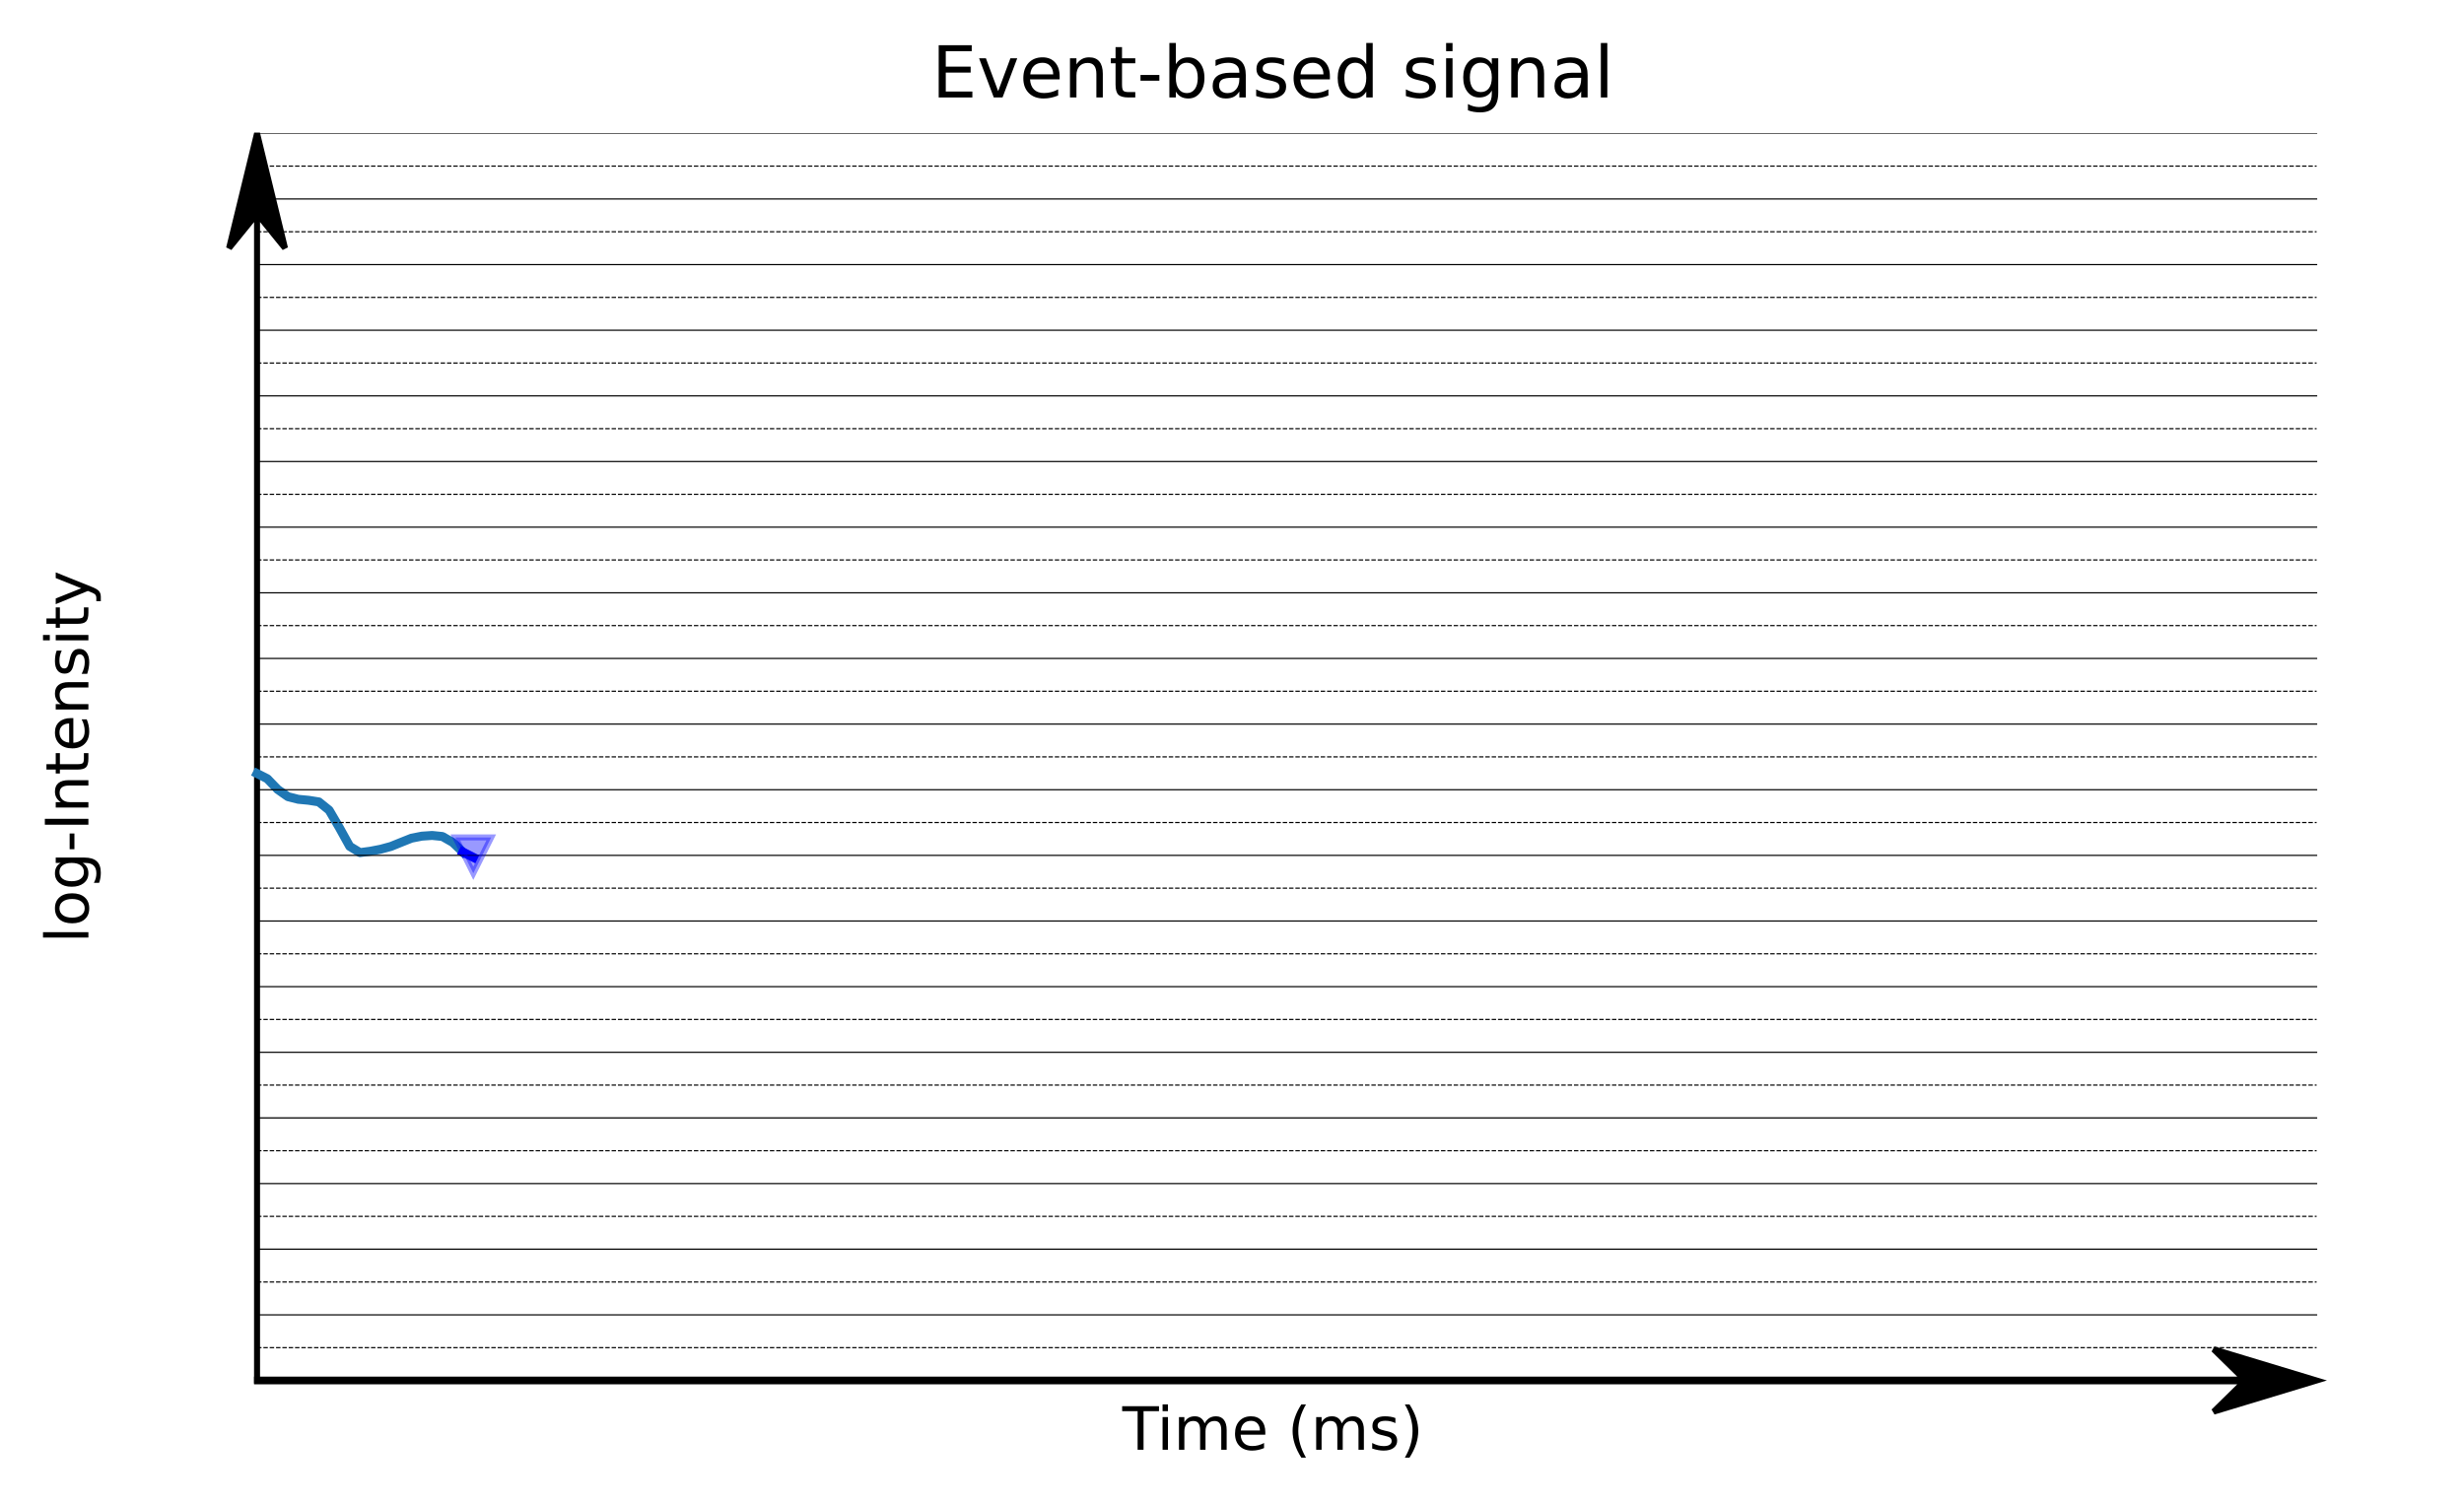
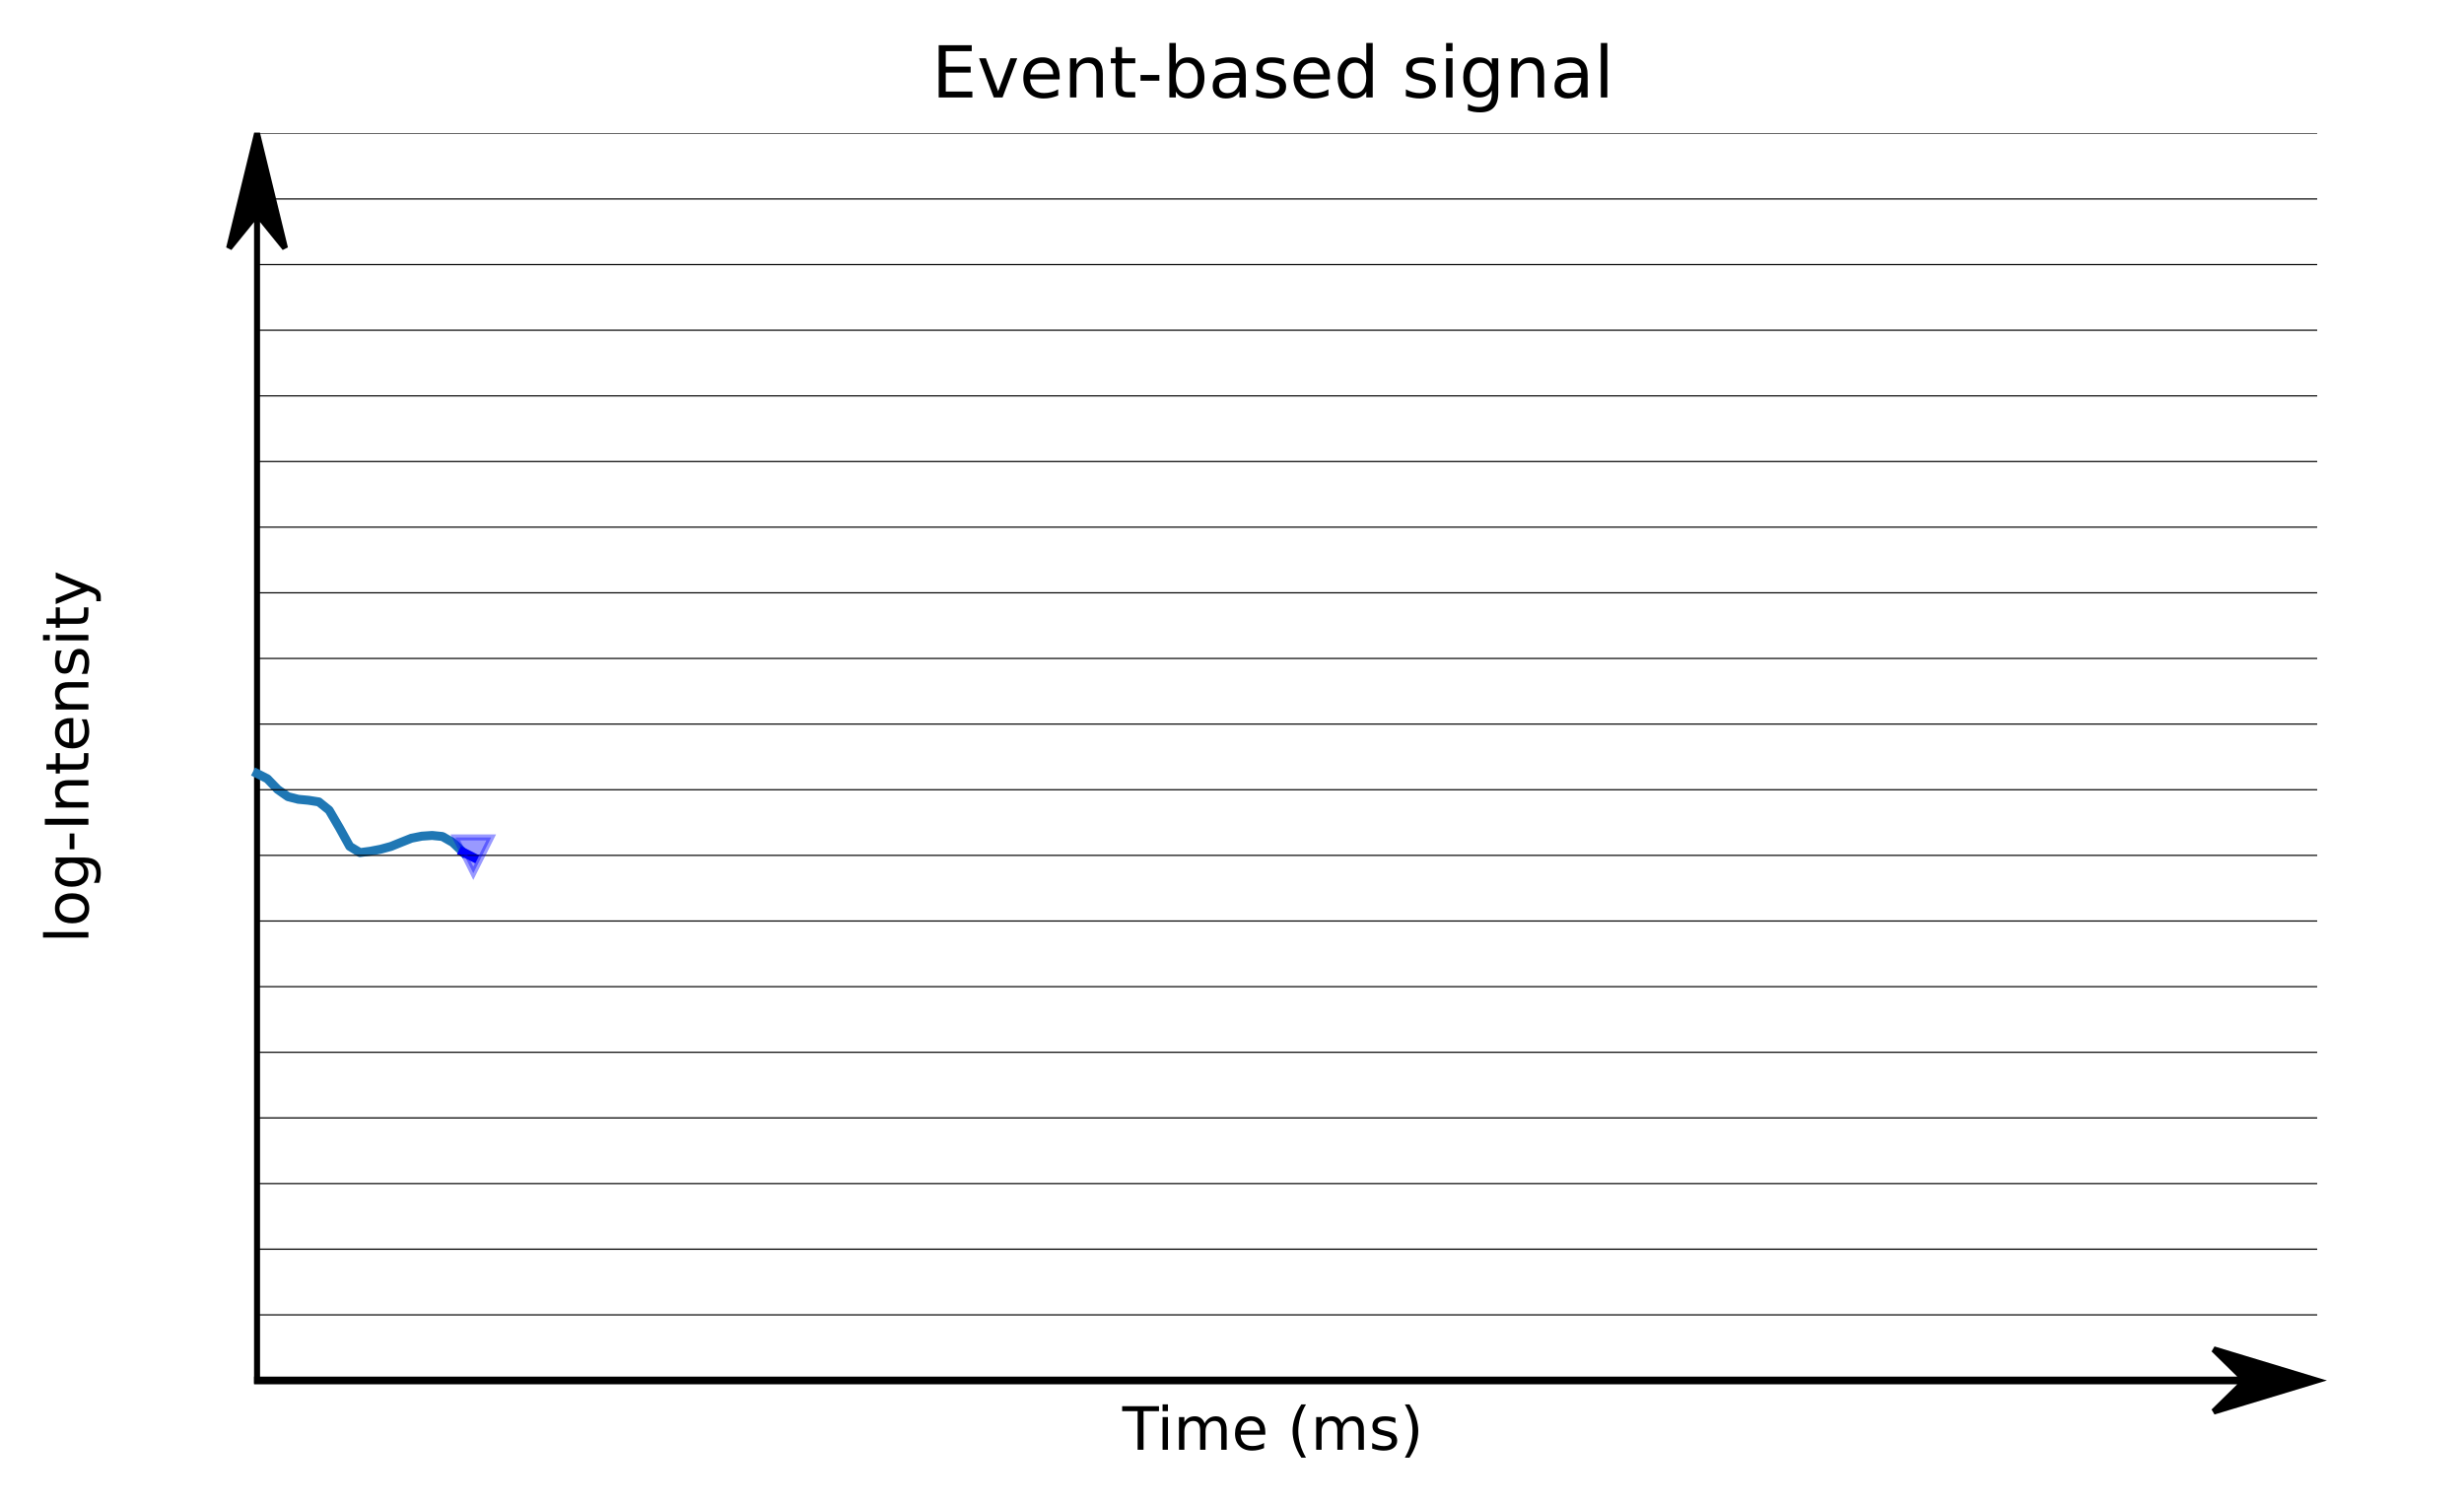
<svg xmlns="http://www.w3.org/2000/svg" xmlns:xlink="http://www.w3.org/1999/xlink" width="412.523pt" height="251.996pt" viewBox="0 0 412.523 251.996" version="1.1">
  <defs>
    <style type="text/css">*{stroke-linejoin: round; stroke-linecap: butt}</style>
  </defs>
  <g id="figure_1">
    <g id="patch_1">
      <path d="M 0 251.996  L 412.523 251.996  L 412.523 0  L 0 0  L 0 251.996  z " style="fill: none" />
    </g>
    <g id="axes_1">
      <g id="patch_2">
        <path d="M 20.878 231.118  L 405.323 231.118  L 405.323 22.318  L 20.878 22.318  L 20.878 231.118  z " style="fill: none" />
      </g>
      <g id="patch_3">
        <path d="M 387.848 231.118  L 370.608 236.338  L 375.78 231.263  L 43.035 231.263  L 43.035 230.973  L 375.78 230.973  L 370.608 225.898  z " style="stroke: #000000; stroke-linejoin: miter" />
      </g>
      <g id="patch_4">
        <path d="M 43.035 22.318  L 47.717 41.54  L 43.036 35.774  L 43.036 231.118  L 43.034 231.118  L 43.034 35.774  L 38.353 41.54  z " style="stroke: #000000; stroke-linejoin: miter" />
      </g>
      <g id="matplotlib.axis_1">
        <g id="text_1">
          <g transform="translate(187.9013 242.7166) scale(0.1 -0.1)">
            <defs>
              <path id="DejaVuSans-54" d="M -19 4666  L 3928 4666  L 3928 4134  L 2272 4134  L 2272 0  L 1638 0  L 1638 4134  L -19 4134  L -19 4666  z " transform="scale(0.015625)" />
              <path id="DejaVuSans-69" d="M 603 3500  L 1178 3500  L 1178 0  L 603 0  L 603 3500  z M 603 4863  L 1178 4863  L 1178 4134  L 603 4134  L 603 4863  z " transform="scale(0.015625)" />
              <path id="DejaVuSans-6d" d="M 3328 2828  Q 3544 3216 3844 3400  Q 4144 3584 4550 3584  Q 5097 3584 5394 3201  Q 5691 2819 5691 2113  L 5691 0  L 5113 0  L 5113 2094  Q 5113 2597 4934 2840  Q 4756 3084 4391 3084  Q 3944 3084 3684 2787  Q 3425 2491 3425 1978  L 3425 0  L 2847 0  L 2847 2094  Q 2847 2600 2669 2842  Q 2491 3084 2119 3084  Q 1678 3084 1418 2786  Q 1159 2488 1159 1978  L 1159 0  L 581 0  L 581 3500  L 1159 3500  L 1159 2956  Q 1356 3278 1631 3431  Q 1906 3584 2284 3584  Q 2666 3584 2933 3390  Q 3200 3197 3328 2828  z " transform="scale(0.015625)" />
              <path id="DejaVuSans-65" d="M 3597 1894  L 3597 1613  L 953 1613  Q 991 1019 1311 708  Q 1631 397 2203 397  Q 2534 397 2845 478  Q 3156 559 3463 722  L 3463 178  Q 3153 47 2828 -22  Q 2503 -91 2169 -91  Q 1331 -91 842 396  Q 353 884 353 1716  Q 353 2575 817 3079  Q 1281 3584 2069 3584  Q 2775 3584 3186 3129  Q 3597 2675 3597 1894  z M 3022 2063  Q 3016 2534 2758 2815  Q 2500 3097 2075 3097  Q 1594 3097 1305 2825  Q 1016 2553 972 2059  L 3022 2063  z " transform="scale(0.015625)" />
              <path id="DejaVuSans-20" transform="scale(0.015625)" />
              <path id="DejaVuSans-28" d="M 1984 4856  Q 1566 4138 1362 3434  Q 1159 2731 1159 2009  Q 1159 1288 1364 580  Q 1569 -128 1984 -844  L 1484 -844  Q 1016 -109 783 600  Q 550 1309 550 2009  Q 550 2706 781 3412  Q 1013 4119 1484 4856  L 1984 4856  z " transform="scale(0.015625)" />
              <path id="DejaVuSans-73" d="M 2834 3397  L 2834 2853  Q 2591 2978 2328 3040  Q 2066 3103 1784 3103  Q 1356 3103 1142 2972  Q 928 2841 928 2578  Q 928 2378 1081 2264  Q 1234 2150 1697 2047  L 1894 2003  Q 2506 1872 2764 1633  Q 3022 1394 3022 966  Q 3022 478 2636 193  Q 2250 -91 1575 -91  Q 1294 -91 989 -36  Q 684 19 347 128  L 347 722  Q 666 556 975 473  Q 1284 391 1588 391  Q 1994 391 2212 530  Q 2431 669 2431 922  Q 2431 1156 2273 1281  Q 2116 1406 1581 1522  L 1381 1569  Q 847 1681 609 1914  Q 372 2147 372 2553  Q 372 3047 722 3315  Q 1072 3584 1716 3584  Q 2034 3584 2315 3537  Q 2597 3491 2834 3397  z " transform="scale(0.015625)" />
              <path id="DejaVuSans-29" d="M 513 4856  L 1013 4856  Q 1481 4119 1714 3412  Q 1947 2706 1947 2009  Q 1947 1309 1714 600  Q 1481 -109 1013 -844  L 513 -844  Q 928 -128 1133 580  Q 1338 1288 1338 2009  Q 1338 2731 1133 3434  Q 928 4138 513 4856  z " transform="scale(0.015625)" />
            </defs>
            <use xlink:href="#DejaVuSans-54" />
            <use xlink:href="#DejaVuSans-69" x="57.959" />
            <use xlink:href="#DejaVuSans-6d" x="85.742" />
            <use xlink:href="#DejaVuSans-65" x="183.154" />
            <use xlink:href="#DejaVuSans-20" x="244.678" />
            <use xlink:href="#DejaVuSans-28" x="276.465" />
            <use xlink:href="#DejaVuSans-6d" x="315.479" />
            <use xlink:href="#DejaVuSans-73" x="412.891" />
            <use xlink:href="#DejaVuSans-29" x="464.99" />
          </g>
        </g>
      </g>
      <g id="matplotlib.axis_2">
        <g id="text_2">
          <g transform="translate(14.79844 157.9072) rotate(-90) scale(0.1 -0.1)">
            <defs>
              <path id="DejaVuSans-6c" d="M 603 4863  L 1178 4863  L 1178 0  L 603 0  L 603 4863  z " transform="scale(0.015625)" />
              <path id="DejaVuSans-6f" d="M 1959 3097  Q 1497 3097 1228 2736  Q 959 2375 959 1747  Q 959 1119 1226 758  Q 1494 397 1959 397  Q 2419 397 2687 759  Q 2956 1122 2956 1747  Q 2956 2369 2687 2733  Q 2419 3097 1959 3097  z M 1959 3584  Q 2709 3584 3137 3096  Q 3566 2609 3566 1747  Q 3566 888 3137 398  Q 2709 -91 1959 -91  Q 1206 -91 779 398  Q 353 888 353 1747  Q 353 2609 779 3096  Q 1206 3584 1959 3584  z " transform="scale(0.015625)" />
              <path id="DejaVuSans-67" d="M 2906 1791  Q 2906 2416 2648 2759  Q 2391 3103 1925 3103  Q 1463 3103 1205 2759  Q 947 2416 947 1791  Q 947 1169 1205 825  Q 1463 481 1925 481  Q 2391 481 2648 825  Q 2906 1169 2906 1791  z M 3481 434  Q 3481 -459 3084 -895  Q 2688 -1331 1869 -1331  Q 1566 -1331 1297 -1286  Q 1028 -1241 775 -1147  L 775 -588  Q 1028 -725 1275 -790  Q 1522 -856 1778 -856  Q 2344 -856 2625 -561  Q 2906 -266 2906 331  L 2906 616  Q 2728 306 2450 153  Q 2172 0 1784 0  Q 1141 0 747 490  Q 353 981 353 1791  Q 353 2603 747 3093  Q 1141 3584 1784 3584  Q 2172 3584 2450 3431  Q 2728 3278 2906 2969  L 2906 3500  L 3481 3500  L 3481 434  z " transform="scale(0.015625)" />
              <path id="DejaVuSans-2d" d="M 313 2009  L 1997 2009  L 1997 1497  L 313 1497  L 313 2009  z " transform="scale(0.015625)" />
              <path id="DejaVuSans-49" d="M 628 4666  L 1259 4666  L 1259 0  L 628 0  L 628 4666  z " transform="scale(0.015625)" />
              <path id="DejaVuSans-6e" d="M 3513 2113  L 3513 0  L 2938 0  L 2938 2094  Q 2938 2591 2744 2837  Q 2550 3084 2163 3084  Q 1697 3084 1428 2787  Q 1159 2491 1159 1978  L 1159 0  L 581 0  L 581 3500  L 1159 3500  L 1159 2956  Q 1366 3272 1645 3428  Q 1925 3584 2291 3584  Q 2894 3584 3203 3211  Q 3513 2838 3513 2113  z " transform="scale(0.015625)" />
              <path id="DejaVuSans-74" d="M 1172 4494  L 1172 3500  L 2356 3500  L 2356 3053  L 1172 3053  L 1172 1153  Q 1172 725 1289 603  Q 1406 481 1766 481  L 2356 481  L 2356 0  L 1766 0  Q 1100 0 847 248  Q 594 497 594 1153  L 594 3053  L 172 3053  L 172 3500  L 594 3500  L 594 4494  L 1172 4494  z " transform="scale(0.015625)" />
              <path id="DejaVuSans-79" d="M 2059 -325  Q 1816 -950 1584 -1140  Q 1353 -1331 966 -1331  L 506 -1331  L 506 -850  L 844 -850  Q 1081 -850 1212 -737  Q 1344 -625 1503 -206  L 1606 56  L 191 3500  L 800 3500  L 1894 763  L 2988 3500  L 3597 3500  L 2059 -325  z " transform="scale(0.015625)" />
            </defs>
            <use xlink:href="#DejaVuSans-6c" />
            <use xlink:href="#DejaVuSans-6f" x="27.783" />
            <use xlink:href="#DejaVuSans-67" x="88.965" />
            <use xlink:href="#DejaVuSans-2d" x="152.441" />
            <use xlink:href="#DejaVuSans-49" x="188.525" />
            <use xlink:href="#DejaVuSans-6e" x="218.018" />
            <use xlink:href="#DejaVuSans-74" x="281.396" />
            <use xlink:href="#DejaVuSans-65" x="320.605" />
            <use xlink:href="#DejaVuSans-6e" x="382.129" />
            <use xlink:href="#DejaVuSans-73" x="445.508" />
            <use xlink:href="#DejaVuSans-69" x="497.607" />
            <use xlink:href="#DejaVuSans-74" x="525.391" />
            <use xlink:href="#DejaVuSans-79" x="564.6" />
          </g>
        </g>
      </g>
      <g id="line2d_1">
-         <path d="M 43.035 129.502  L 44.759 130.378  L 46.483 132.166  L 48.207 133.377  L 49.931 133.818  L 51.655 133.982  L 53.379 134.254  L 55.103 135.641  L 56.827 138.588  L 58.551 141.698  L 60.275 142.742  L 62 142.51  L 63.724 142.178  L 65.448 141.71  L 67.172 141.014  L 68.896 140.329  L 70.62 139.99  L 72.344 139.869  L 74.068 140.046  L 75.792 141.032  L 77.516 142.667  " clip-path="url(#pb70e24e041)" style="fill: none; stroke: #1f77b4; stroke-width: 1.5; stroke-linecap: square" />
+         <path d="M 43.035 129.502  L 44.759 130.378  L 46.483 132.166  L 48.207 133.377  L 49.931 133.818  L 51.655 133.982  L 53.379 134.254  L 55.103 135.641  L 56.827 138.588  L 58.551 141.698  L 60.275 142.742  L 62 142.51  L 63.724 142.178  L 65.448 141.71  L 67.172 141.014  L 68.896 140.329  L 70.62 139.99  L 72.344 139.869  L 74.068 140.046  L 75.792 141.032  L 77.516 142.667  " clip-path="url(#pfdf35b0e4a)" style="fill: none; stroke: #1f77b4; stroke-width: 1.5; stroke-linecap: square" />
      </g>
      <g id="line2d_2">
-         <path d="M 77.516 142.667  L 79.24 143.535  " clip-path="url(#pb70e24e041)" style="fill: none; stroke: #0000ff; stroke-width: 1.5; stroke-linecap: square" />
+         <path d="M 77.516 142.667  L 79.24 143.535  " clip-path="url(#pfdf35b0e4a)" style="fill: none; stroke: #0000ff; stroke-width: 1.5; stroke-linecap: square" />
      </g>
      <g id="line2d_3">
-         <path d="M 43.035 225.623  L 387.848 225.623  " clip-path="url(#pb70e24e041)" style="fill: none; stroke-dasharray: 0.74,0.32; stroke-dashoffset: 0; stroke: #000000; stroke-width: 0.2" />
+         <path d="M 43.035 231.118  L 387.848 231.118  " clip-path="url(#pfdf35b0e4a)" style="fill: none; stroke: #000000; stroke-width: 0.2; stroke-linecap: square" />
      </g>
      <g id="line2d_4">
-         <path d="M 43.035 214.634  L 387.848 214.634  " clip-path="url(#pb70e24e041)" style="fill: none; stroke-dasharray: 0.74,0.32; stroke-dashoffset: 0; stroke: #000000; stroke-width: 0.2" />
+         <path d="M 43.035 220.129  L 387.848 220.129  " clip-path="url(#pfdf35b0e4a)" style="fill: none; stroke: #000000; stroke-width: 0.2; stroke-linecap: square" />
      </g>
      <g id="line2d_5">
-         <path d="M 43.035 203.644  L 387.848 203.644  " clip-path="url(#pb70e24e041)" style="fill: none; stroke-dasharray: 0.74,0.32; stroke-dashoffset: 0; stroke: #000000; stroke-width: 0.2" />
+         <path d="M 43.035 209.139  L 387.848 209.139  " clip-path="url(#pfdf35b0e4a)" style="fill: none; stroke: #000000; stroke-width: 0.2; stroke-linecap: square" />
      </g>
      <g id="line2d_6">
-         <path d="M 43.035 192.655  L 387.848 192.655  " clip-path="url(#pb70e24e041)" style="fill: none; stroke-dasharray: 0.74,0.32; stroke-dashoffset: 0; stroke: #000000; stroke-width: 0.2" />
+         <path d="M 43.035 198.15  L 387.848 198.15  " clip-path="url(#pfdf35b0e4a)" style="fill: none; stroke: #000000; stroke-width: 0.2; stroke-linecap: square" />
      </g>
      <g id="line2d_7">
-         <path d="M 43.035 181.665  L 387.848 181.665  " clip-path="url(#pb70e24e041)" style="fill: none; stroke-dasharray: 0.74,0.32; stroke-dashoffset: 0; stroke: #000000; stroke-width: 0.2" />
+         <path d="M 43.035 187.16  L 387.848 187.16  " clip-path="url(#pfdf35b0e4a)" style="fill: none; stroke: #000000; stroke-width: 0.2; stroke-linecap: square" />
      </g>
      <g id="line2d_8">
-         <path d="M 43.035 170.676  L 387.848 170.676  " clip-path="url(#pb70e24e041)" style="fill: none; stroke-dasharray: 0.74,0.32; stroke-dashoffset: 0; stroke: #000000; stroke-width: 0.2" />
+         <path d="M 43.035 176.171  L 387.848 176.171  " clip-path="url(#pfdf35b0e4a)" style="fill: none; stroke: #000000; stroke-width: 0.2; stroke-linecap: square" />
      </g>
      <g id="line2d_9">
-         <path d="M 43.035 159.687  L 387.848 159.687  " clip-path="url(#pb70e24e041)" style="fill: none; stroke-dasharray: 0.74,0.32; stroke-dashoffset: 0; stroke: #000000; stroke-width: 0.2" />
+         <path d="M 43.035 165.181  L 387.848 165.181  " clip-path="url(#pfdf35b0e4a)" style="fill: none; stroke: #000000; stroke-width: 0.2; stroke-linecap: square" />
      </g>
      <g id="line2d_10">
-         <path d="M 43.035 148.697  L 387.848 148.697  " clip-path="url(#pb70e24e041)" style="fill: none; stroke-dasharray: 0.74,0.32; stroke-dashoffset: 0; stroke: #000000; stroke-width: 0.2" />
+         <path d="M 43.035 154.192  L 387.848 154.192  " clip-path="url(#pfdf35b0e4a)" style="fill: none; stroke: #000000; stroke-width: 0.2; stroke-linecap: square" />
      </g>
      <g id="line2d_11">
-         <path d="M 43.035 137.708  L 387.848 137.708  " clip-path="url(#pb70e24e041)" style="fill: none; stroke-dasharray: 0.74,0.32; stroke-dashoffset: 0; stroke: #000000; stroke-width: 0.2" />
+         <path d="M 43.035 143.202  L 387.848 143.202  " clip-path="url(#pfdf35b0e4a)" style="fill: none; stroke: #000000; stroke-width: 0.2; stroke-linecap: square" />
      </g>
      <g id="line2d_12">
-         <path d="M 43.035 126.718  L 387.848 126.718  " clip-path="url(#pb70e24e041)" style="fill: none; stroke-dasharray: 0.74,0.32; stroke-dashoffset: 0; stroke: #000000; stroke-width: 0.2" />
+         <path d="M 43.035 132.213  L 387.848 132.213  " clip-path="url(#pfdf35b0e4a)" style="fill: none; stroke: #000000; stroke-width: 0.2; stroke-linecap: square" />
      </g>
      <g id="line2d_13">
-         <path d="M 43.035 115.729  L 387.848 115.729  " clip-path="url(#pb70e24e041)" style="fill: none; stroke-dasharray: 0.74,0.32; stroke-dashoffset: 0; stroke: #000000; stroke-width: 0.2" />
+         <path d="M 43.035 121.223  L 387.848 121.223  " clip-path="url(#pfdf35b0e4a)" style="fill: none; stroke: #000000; stroke-width: 0.2; stroke-linecap: square" />
      </g>
      <g id="line2d_14">
-         <path d="M 43.035 104.739  L 387.848 104.739  " clip-path="url(#pb70e24e041)" style="fill: none; stroke-dasharray: 0.74,0.32; stroke-dashoffset: 0; stroke: #000000; stroke-width: 0.2" />
+         <path d="M 43.035 110.234  L 387.848 110.234  " clip-path="url(#pfdf35b0e4a)" style="fill: none; stroke: #000000; stroke-width: 0.2; stroke-linecap: square" />
      </g>
      <g id="line2d_15">
-         <path d="M 43.035 93.75  L 387.848 93.75  " clip-path="url(#pb70e24e041)" style="fill: none; stroke-dasharray: 0.74,0.32; stroke-dashoffset: 0; stroke: #000000; stroke-width: 0.2" />
+         <path d="M 43.035 99.244  L 387.848 99.244  " clip-path="url(#pfdf35b0e4a)" style="fill: none; stroke: #000000; stroke-width: 0.2; stroke-linecap: square" />
      </g>
      <g id="line2d_16">
-         <path d="M 43.035 82.76  L 387.848 82.76  " clip-path="url(#pb70e24e041)" style="fill: none; stroke-dasharray: 0.74,0.32; stroke-dashoffset: 0; stroke: #000000; stroke-width: 0.2" />
+         <path d="M 43.035 88.255  L 387.848 88.255  " clip-path="url(#pfdf35b0e4a)" style="fill: none; stroke: #000000; stroke-width: 0.2; stroke-linecap: square" />
      </g>
      <g id="line2d_17">
-         <path d="M 43.035 71.771  L 387.848 71.771  " clip-path="url(#pb70e24e041)" style="fill: none; stroke-dasharray: 0.74,0.32; stroke-dashoffset: 0; stroke: #000000; stroke-width: 0.2" />
+         <path d="M 43.035 77.265  L 387.848 77.265  " clip-path="url(#pfdf35b0e4a)" style="fill: none; stroke: #000000; stroke-width: 0.2; stroke-linecap: square" />
      </g>
      <g id="line2d_18">
-         <path d="M 43.035 60.781  L 387.848 60.781  " clip-path="url(#pb70e24e041)" style="fill: none; stroke-dasharray: 0.74,0.32; stroke-dashoffset: 0; stroke: #000000; stroke-width: 0.2" />
+         <path d="M 43.035 66.276  L 387.848 66.276  " clip-path="url(#pfdf35b0e4a)" style="fill: none; stroke: #000000; stroke-width: 0.2; stroke-linecap: square" />
      </g>
      <g id="line2d_19">
-         <path d="M 43.035 49.792  L 387.848 49.792  " clip-path="url(#pb70e24e041)" style="fill: none; stroke-dasharray: 0.74,0.32; stroke-dashoffset: 0; stroke: #000000; stroke-width: 0.2" />
+         <path d="M 43.035 55.287  L 387.848 55.287  " clip-path="url(#pfdf35b0e4a)" style="fill: none; stroke: #000000; stroke-width: 0.2; stroke-linecap: square" />
      </g>
      <g id="line2d_20">
-         <path d="M 43.035 38.802  L 387.848 38.802  " clip-path="url(#pb70e24e041)" style="fill: none; stroke-dasharray: 0.74,0.32; stroke-dashoffset: 0; stroke: #000000; stroke-width: 0.2" />
+         <path d="M 43.035 44.297  L 387.848 44.297  " clip-path="url(#pfdf35b0e4a)" style="fill: none; stroke: #000000; stroke-width: 0.2; stroke-linecap: square" />
      </g>
      <g id="line2d_21">
-         <path d="M 43.035 27.813  L 387.848 27.813  " clip-path="url(#pb70e24e041)" style="fill: none; stroke-dasharray: 0.74,0.32; stroke-dashoffset: 0; stroke: #000000; stroke-width: 0.2" />
+         <path d="M 43.035 33.308  L 387.848 33.308  " clip-path="url(#pfdf35b0e4a)" style="fill: none; stroke: #000000; stroke-width: 0.2; stroke-linecap: square" />
      </g>
      <g id="line2d_22">
-         <path d="M 43.035 231.118  L 387.848 231.118  " clip-path="url(#pb70e24e041)" style="fill: none; stroke: #000000; stroke-width: 0.2; stroke-linecap: square" />
+         <path d="M 43.035 22.318  L 387.848 22.318  " clip-path="url(#pfdf35b0e4a)" style="fill: none; stroke: #000000; stroke-width: 0.2; stroke-linecap: square" />
      </g>
      <g id="line2d_23">
-         <path d="M 43.035 220.129  L 387.848 220.129  " clip-path="url(#pb70e24e041)" style="fill: none; stroke: #000000; stroke-width: 0.2; stroke-linecap: square" />
-       </g>
-       <g id="line2d_24">
-         <path d="M 43.035 209.139  L 387.848 209.139  " clip-path="url(#pb70e24e041)" style="fill: none; stroke: #000000; stroke-width: 0.2; stroke-linecap: square" />
-       </g>
-       <g id="line2d_25">
-         <path d="M 43.035 198.15  L 387.848 198.15  " clip-path="url(#pb70e24e041)" style="fill: none; stroke: #000000; stroke-width: 0.2; stroke-linecap: square" />
-       </g>
-       <g id="line2d_26">
-         <path d="M 43.035 187.16  L 387.848 187.16  " clip-path="url(#pb70e24e041)" style="fill: none; stroke: #000000; stroke-width: 0.2; stroke-linecap: square" />
-       </g>
-       <g id="line2d_27">
-         <path d="M 43.035 176.171  L 387.848 176.171  " clip-path="url(#pb70e24e041)" style="fill: none; stroke: #000000; stroke-width: 0.2; stroke-linecap: square" />
-       </g>
-       <g id="line2d_28">
-         <path d="M 43.035 165.181  L 387.848 165.181  " clip-path="url(#pb70e24e041)" style="fill: none; stroke: #000000; stroke-width: 0.2; stroke-linecap: square" />
-       </g>
-       <g id="line2d_29">
-         <path d="M 43.035 154.192  L 387.848 154.192  " clip-path="url(#pb70e24e041)" style="fill: none; stroke: #000000; stroke-width: 0.2; stroke-linecap: square" />
-       </g>
-       <g id="line2d_30">
-         <path d="M 43.035 143.202  L 387.848 143.202  " clip-path="url(#pb70e24e041)" style="fill: none; stroke: #000000; stroke-width: 0.2; stroke-linecap: square" />
-       </g>
-       <g id="line2d_31">
-         <path d="M 43.035 132.213  L 387.848 132.213  " clip-path="url(#pb70e24e041)" style="fill: none; stroke: #000000; stroke-width: 0.2; stroke-linecap: square" />
-       </g>
-       <g id="line2d_32">
-         <path d="M 43.035 121.223  L 387.848 121.223  " clip-path="url(#pb70e24e041)" style="fill: none; stroke: #000000; stroke-width: 0.2; stroke-linecap: square" />
-       </g>
-       <g id="line2d_33">
-         <path d="M 43.035 110.234  L 387.848 110.234  " clip-path="url(#pb70e24e041)" style="fill: none; stroke: #000000; stroke-width: 0.2; stroke-linecap: square" />
-       </g>
-       <g id="line2d_34">
-         <path d="M 43.035 99.244  L 387.848 99.244  " clip-path="url(#pb70e24e041)" style="fill: none; stroke: #000000; stroke-width: 0.2; stroke-linecap: square" />
-       </g>
-       <g id="line2d_35">
-         <path d="M 43.035 88.255  L 387.848 88.255  " clip-path="url(#pb70e24e041)" style="fill: none; stroke: #000000; stroke-width: 0.2; stroke-linecap: square" />
-       </g>
-       <g id="line2d_36">
-         <path d="M 43.035 77.265  L 387.848 77.265  " clip-path="url(#pb70e24e041)" style="fill: none; stroke: #000000; stroke-width: 0.2; stroke-linecap: square" />
-       </g>
-       <g id="line2d_37">
-         <path d="M 43.035 66.276  L 387.848 66.276  " clip-path="url(#pb70e24e041)" style="fill: none; stroke: #000000; stroke-width: 0.2; stroke-linecap: square" />
-       </g>
-       <g id="line2d_38">
-         <path d="M 43.035 55.287  L 387.848 55.287  " clip-path="url(#pb70e24e041)" style="fill: none; stroke: #000000; stroke-width: 0.2; stroke-linecap: square" />
-       </g>
-       <g id="line2d_39">
-         <path d="M 43.035 44.297  L 387.848 44.297  " clip-path="url(#pb70e24e041)" style="fill: none; stroke: #000000; stroke-width: 0.2; stroke-linecap: square" />
-       </g>
-       <g id="line2d_40">
-         <path d="M 43.035 33.308  L 387.848 33.308  " clip-path="url(#pb70e24e041)" style="fill: none; stroke: #000000; stroke-width: 0.2; stroke-linecap: square" />
-       </g>
-       <g id="line2d_41">
-         <path d="M 43.035 22.318  L 387.848 22.318  " clip-path="url(#pb70e24e041)" style="fill: none; stroke: #000000; stroke-width: 0.2; stroke-linecap: square" />
-       </g>
-       <g id="line2d_42">
        <defs>
-           <path id="m1e80d6ea0e" d="M -0 3  L 3 -3  L -3 -3  z " style="stroke: #0000ff; stroke-opacity: 0.4; stroke-linejoin: miter" />
+           <path id="m93ea505ad2" d="M -0 3  L 3 -3  L -3 -3  z " style="stroke: #0000ff; stroke-opacity: 0.4; stroke-linejoin: miter" />
        </defs>
-         <g clip-path="url(#pb70e24e041)">
-           <use xlink:href="#m1e80d6ea0e" x="79.24" y="143.202" style="fill: #0000ff; fill-opacity: 0.4; stroke: #0000ff; stroke-opacity: 0.4; stroke-linejoin: miter" />
+         <g clip-path="url(#pfdf35b0e4a)">
+           <use xlink:href="#m93ea505ad2" x="79.24" y="143.202" style="fill: #0000ff; fill-opacity: 0.4; stroke: #0000ff; stroke-opacity: 0.4; stroke-linejoin: miter" />
        </g>
      </g>
      <g id="text_3">
        <g transform="translate(155.9796 16.31812) scale(0.12 -0.12)">
          <defs>
            <path id="DejaVuSans-45" d="M 628 4666  L 3578 4666  L 3578 4134  L 1259 4134  L 1259 2753  L 3481 2753  L 3481 2222  L 1259 2222  L 1259 531  L 3634 531  L 3634 0  L 628 0  L 628 4666  z " transform="scale(0.015625)" />
            <path id="DejaVuSans-76" d="M 191 3500  L 800 3500  L 1894 563  L 2988 3500  L 3597 3500  L 2284 0  L 1503 0  L 191 3500  z " transform="scale(0.015625)" />
            <path id="DejaVuSans-62" d="M 3116 1747  Q 3116 2381 2855 2742  Q 2594 3103 2138 3103  Q 1681 3103 1420 2742  Q 1159 2381 1159 1747  Q 1159 1113 1420 752  Q 1681 391 2138 391  Q 2594 391 2855 752  Q 3116 1113 3116 1747  z M 1159 2969  Q 1341 3281 1617 3432  Q 1894 3584 2278 3584  Q 2916 3584 3314 3078  Q 3713 2572 3713 1747  Q 3713 922 3314 415  Q 2916 -91 2278 -91  Q 1894 -91 1617 61  Q 1341 213 1159 525  L 1159 0  L 581 0  L 581 4863  L 1159 4863  L 1159 2969  z " transform="scale(0.015625)" />
            <path id="DejaVuSans-61" d="M 2194 1759  Q 1497 1759 1228 1600  Q 959 1441 959 1056  Q 959 750 1161 570  Q 1363 391 1709 391  Q 2188 391 2477 730  Q 2766 1069 2766 1631  L 2766 1759  L 2194 1759  z M 3341 1997  L 3341 0  L 2766 0  L 2766 531  Q 2569 213 2275 61  Q 1981 -91 1556 -91  Q 1019 -91 701 211  Q 384 513 384 1019  Q 384 1609 779 1909  Q 1175 2209 1959 2209  L 2766 2209  L 2766 2266  Q 2766 2663 2505 2880  Q 2244 3097 1772 3097  Q 1472 3097 1187 3025  Q 903 2953 641 2809  L 641 3341  Q 956 3463 1253 3523  Q 1550 3584 1831 3584  Q 2591 3584 2966 3190  Q 3341 2797 3341 1997  z " transform="scale(0.015625)" />
            <path id="DejaVuSans-64" d="M 2906 2969  L 2906 4863  L 3481 4863  L 3481 0  L 2906 0  L 2906 525  Q 2725 213 2448 61  Q 2172 -91 1784 -91  Q 1150 -91 751 415  Q 353 922 353 1747  Q 353 2572 751 3078  Q 1150 3584 1784 3584  Q 2172 3584 2448 3432  Q 2725 3281 2906 2969  z M 947 1747  Q 947 1113 1208 752  Q 1469 391 1925 391  Q 2381 391 2643 752  Q 2906 1113 2906 1747  Q 2906 2381 2643 2742  Q 2381 3103 1925 3103  Q 1469 3103 1208 2742  Q 947 2381 947 1747  z " transform="scale(0.015625)" />
          </defs>
          <use xlink:href="#DejaVuSans-45" />
          <use xlink:href="#DejaVuSans-76" x="63.184" />
          <use xlink:href="#DejaVuSans-65" x="122.363" />
          <use xlink:href="#DejaVuSans-6e" x="183.887" />
          <use xlink:href="#DejaVuSans-74" x="247.266" />
          <use xlink:href="#DejaVuSans-2d" x="286.475" />
          <use xlink:href="#DejaVuSans-62" x="322.559" />
          <use xlink:href="#DejaVuSans-61" x="386.035" />
          <use xlink:href="#DejaVuSans-73" x="447.314" />
          <use xlink:href="#DejaVuSans-65" x="499.414" />
          <use xlink:href="#DejaVuSans-64" x="560.938" />
          <use xlink:href="#DejaVuSans-20" x="624.414" />
          <use xlink:href="#DejaVuSans-73" x="656.201" />
          <use xlink:href="#DejaVuSans-69" x="708.301" />
          <use xlink:href="#DejaVuSans-67" x="736.084" />
          <use xlink:href="#DejaVuSans-6e" x="799.561" />
          <use xlink:href="#DejaVuSans-61" x="862.939" />
          <use xlink:href="#DejaVuSans-6c" x="924.219" />
        </g>
      </g>
    </g>
  </g>
  <defs>
-     <clipPath id="pb70e24e041">
+     <clipPath id="pfdf35b0e4a">
      <rect x="20.878" y="22.318" width="384.445" height="208.8" />
    </clipPath>
  </defs>
</svg>
